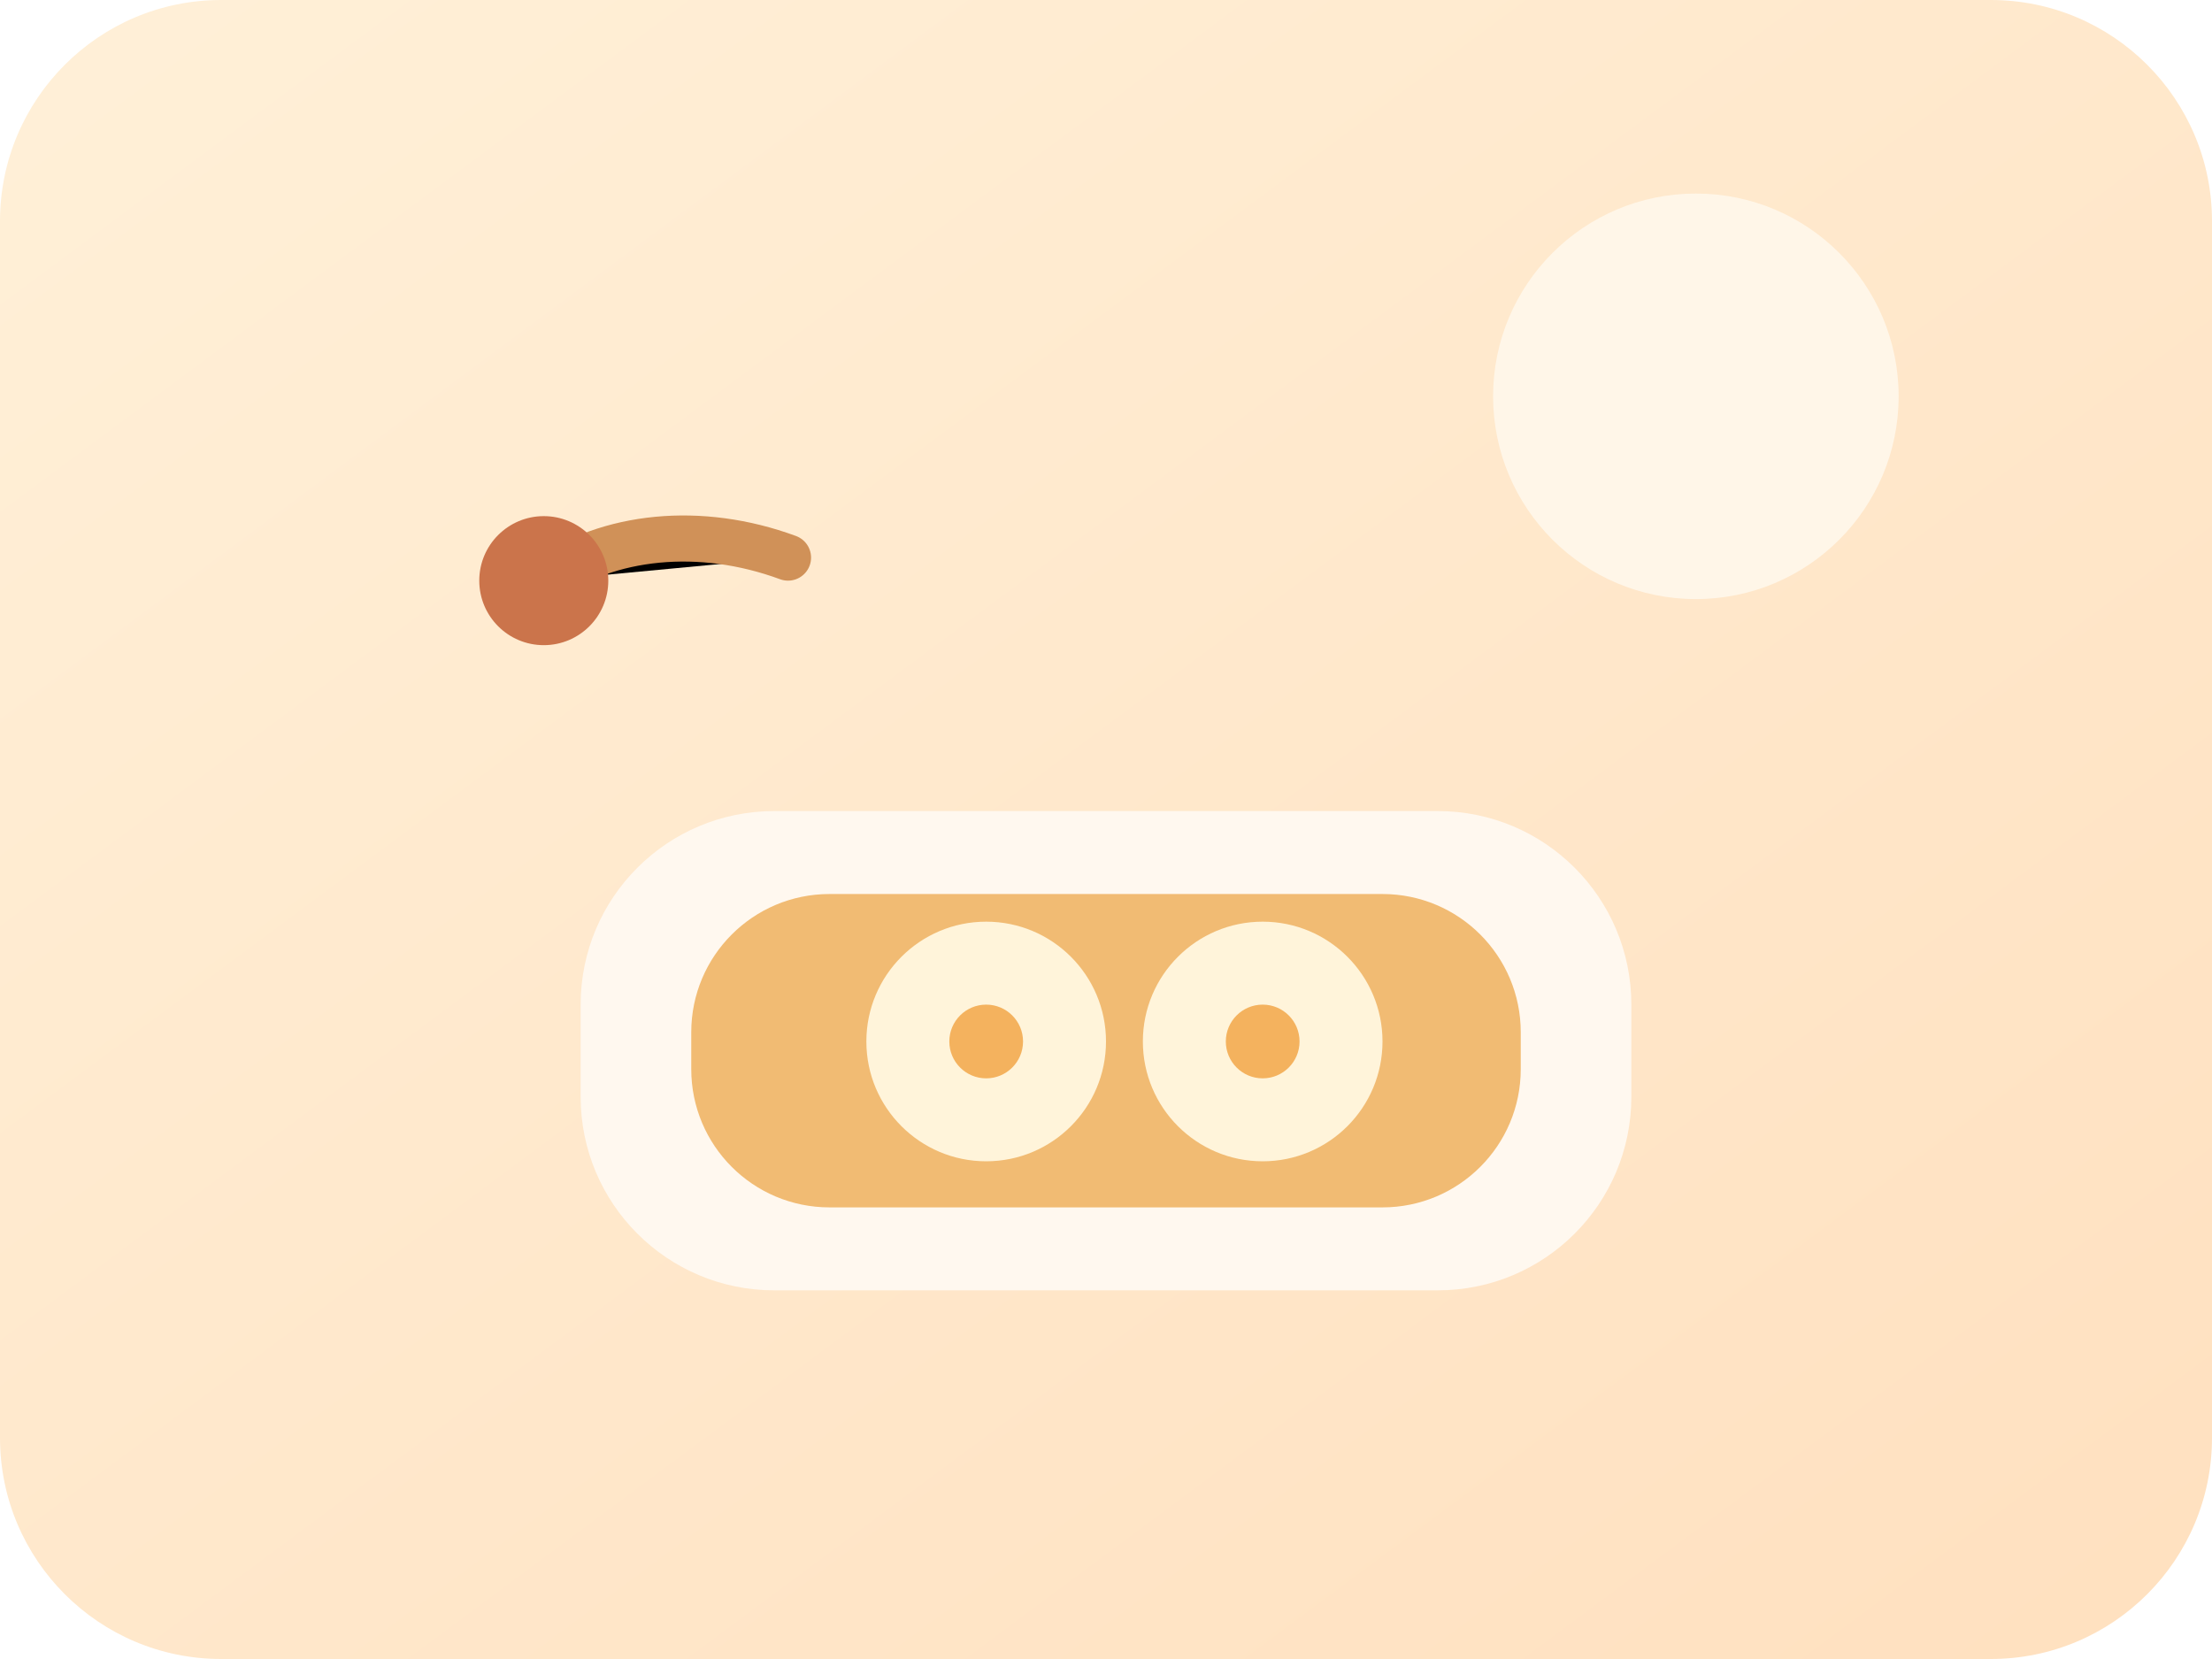
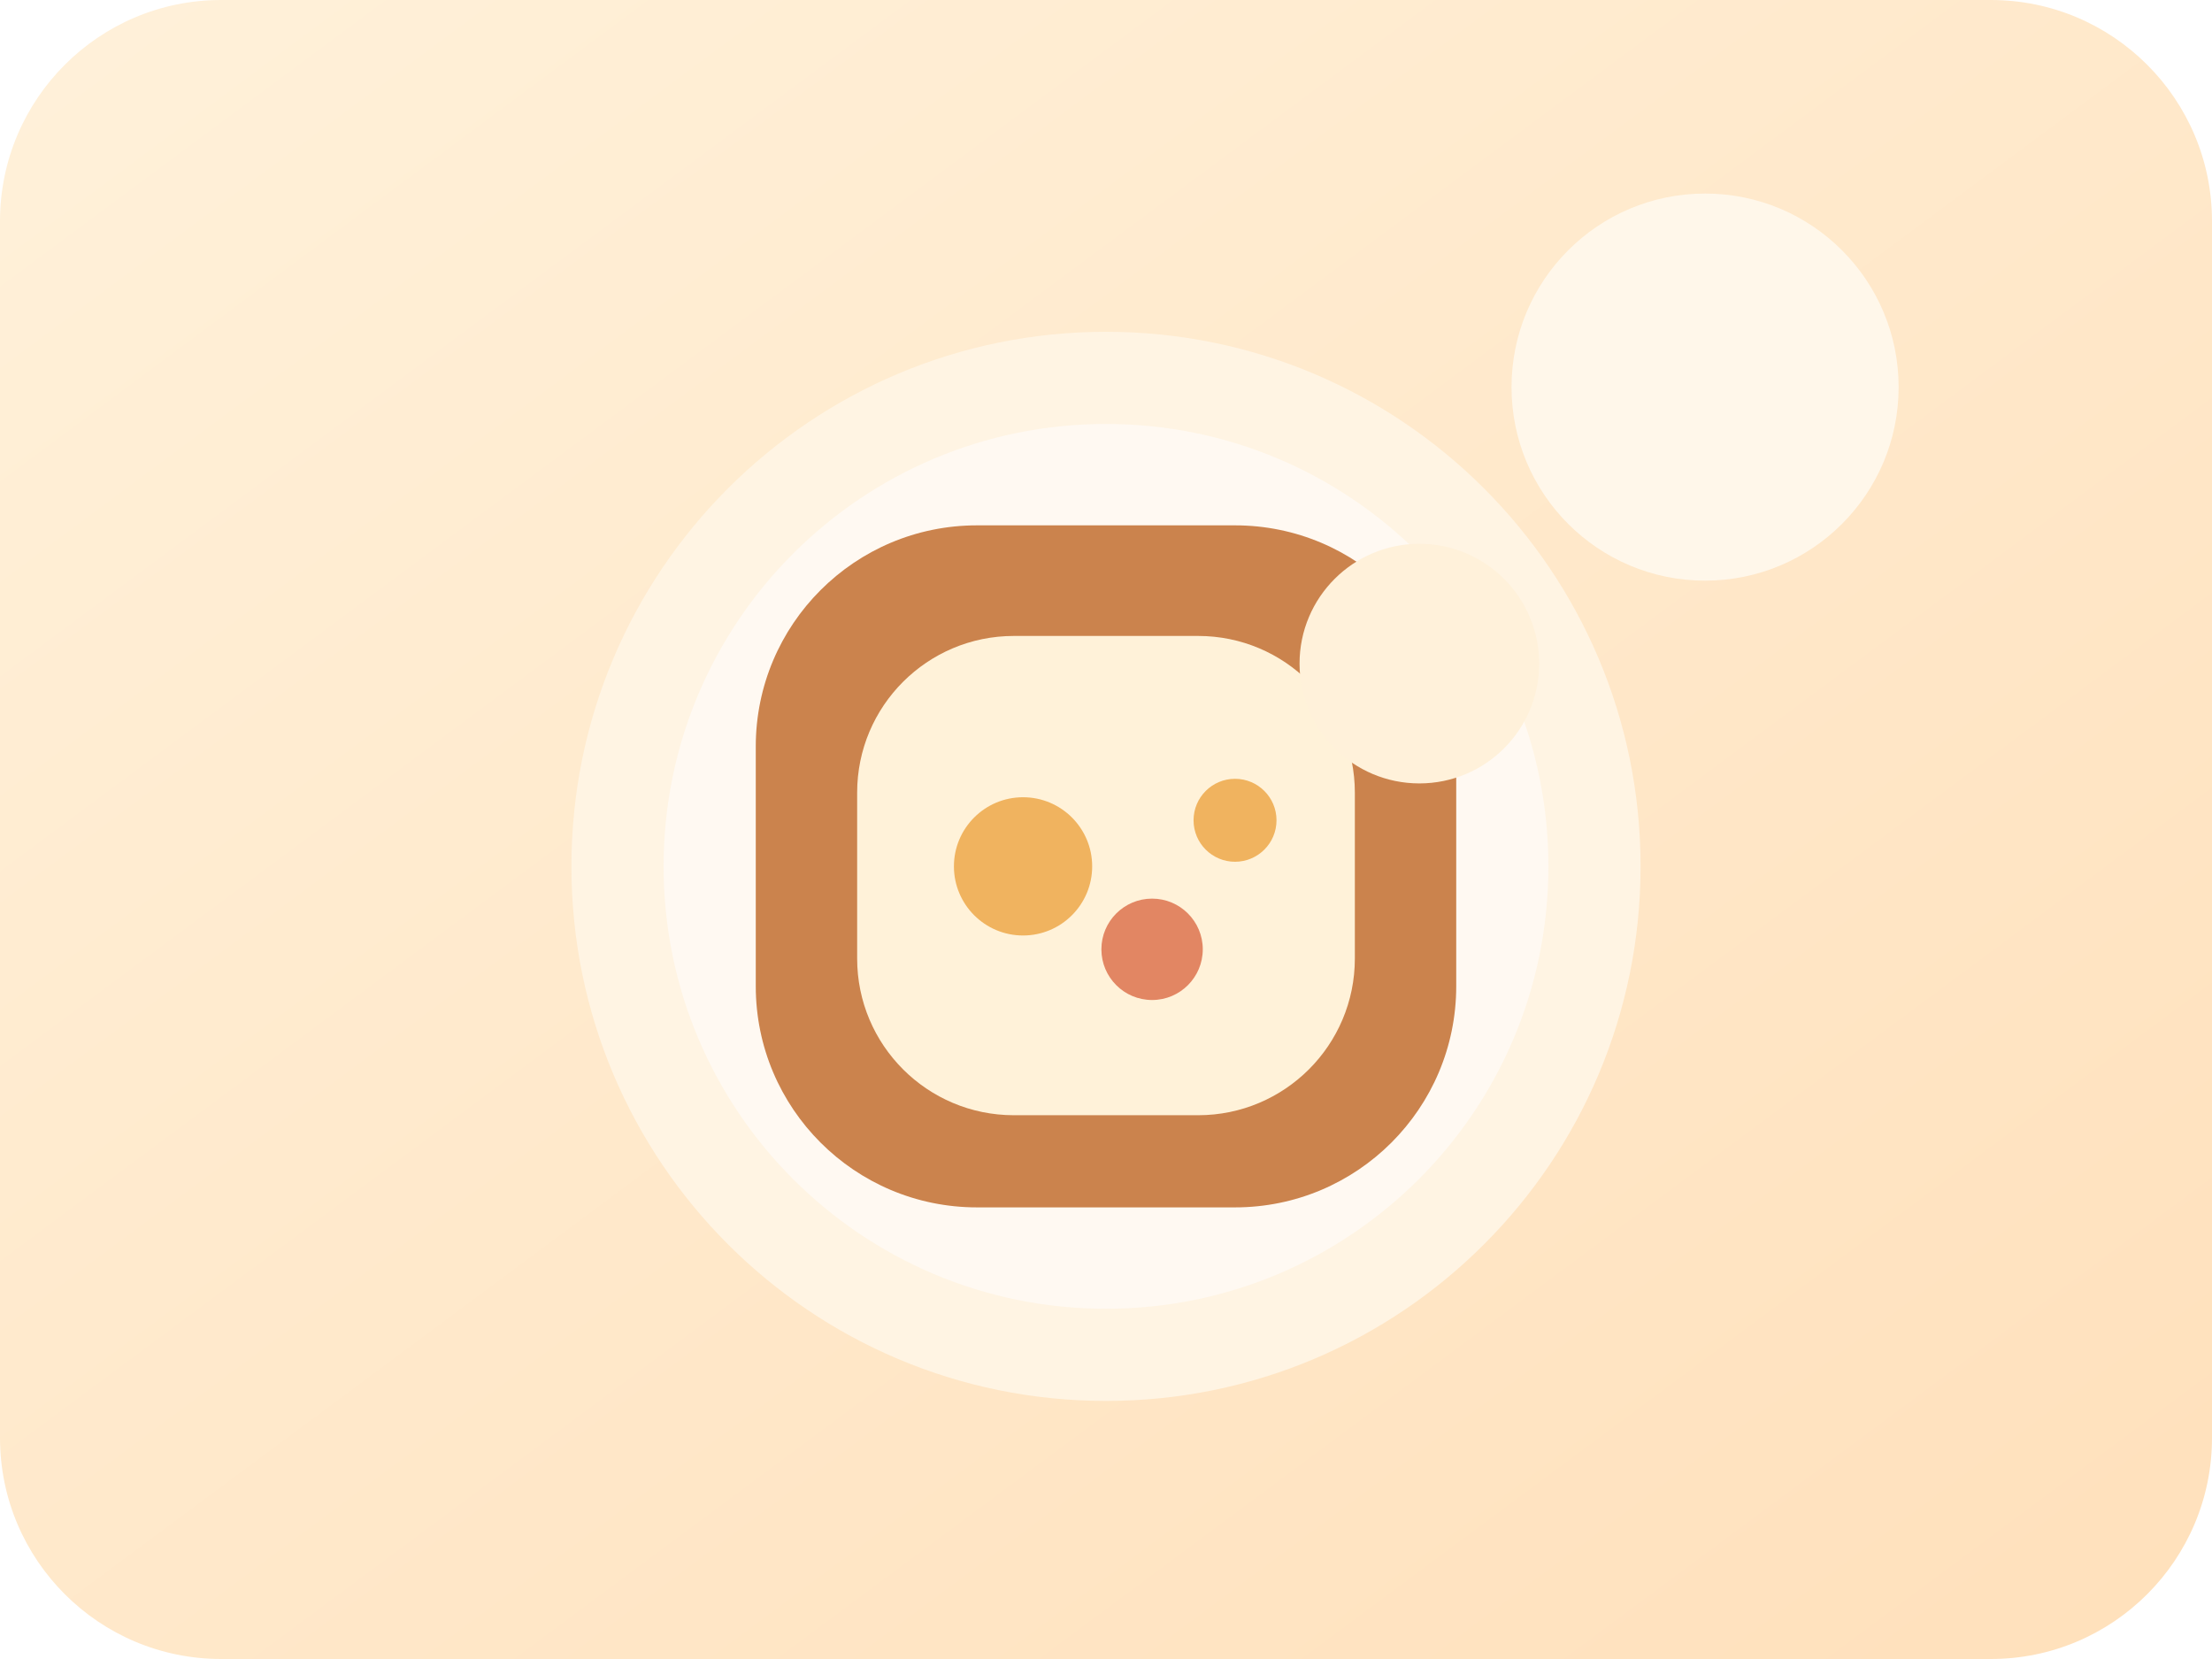
<svg xmlns="http://www.w3.org/2000/svg" viewBox="0 0 480 360" role="img" aria-label="Pequeno-almoco e lanches">
  <defs>
    <linearGradient id="bg" x1="0%" y1="0%" x2="100%" y2="100%">
-       <stop offset="0%" stop-color="#fff0d8" />
-       <stop offset="100%" stop-color="#ffe0bf" />
+       <stop offset="0%" stop-color="#fff1da" />
+       <stop offset="100%" stop-color="#ffe0bb" />
    </linearGradient>
  </defs>
  <rect width="480" height="360" rx="48" fill="url(#bg)" />
-   <circle cx="368" cy="86" r="44" fill="#fff6e8" />
-   <rect x="126" y="176" width="228" height="104" rx="42" fill="#fff8ef" />
-   <rect x="150" y="194" width="180" height="68" rx="30" fill="#f1bb73" />
-   <circle cx="214" cy="226" r="26" fill="#fff4da" />
-   <circle cx="274" cy="226" r="26" fill="#fff4da" />
-   <circle cx="214" cy="226" r="8" fill="#f4b25e" />
-   <circle cx="274" cy="226" r="8" fill="#f4b25e" />
-   <path d="M118 126c14-10 34-12 53-5" stroke="#d09158" stroke-width="10" stroke-linecap="round" />
-   <circle cx="118" cy="126" r="14" fill="#cb744b" />
+   <circle cx="240" cy="188" r="116" fill="#fff4e3" />
+   <circle cx="240" cy="188" r="96" fill="#fff9f2" />
+   <circle cx="370" cy="84" r="42" fill="#fff7ea" />
+   <rect x="164" y="114" width="152" height="148" rx="48" fill="#cb834d" />
+   <rect x="186" y="138" width="108" height="104" rx="34" fill="#fff2d9" />
+   <circle cx="308" cy="144" r="26" fill="#fff1da" />
+   <circle cx="222" cy="188" r="15" fill="#f0b35f" />
+   <circle cx="250" cy="206" r="11" fill="#e28663" />
+   <circle cx="268" cy="178" r="9" fill="#f0b35f" />
</svg>
